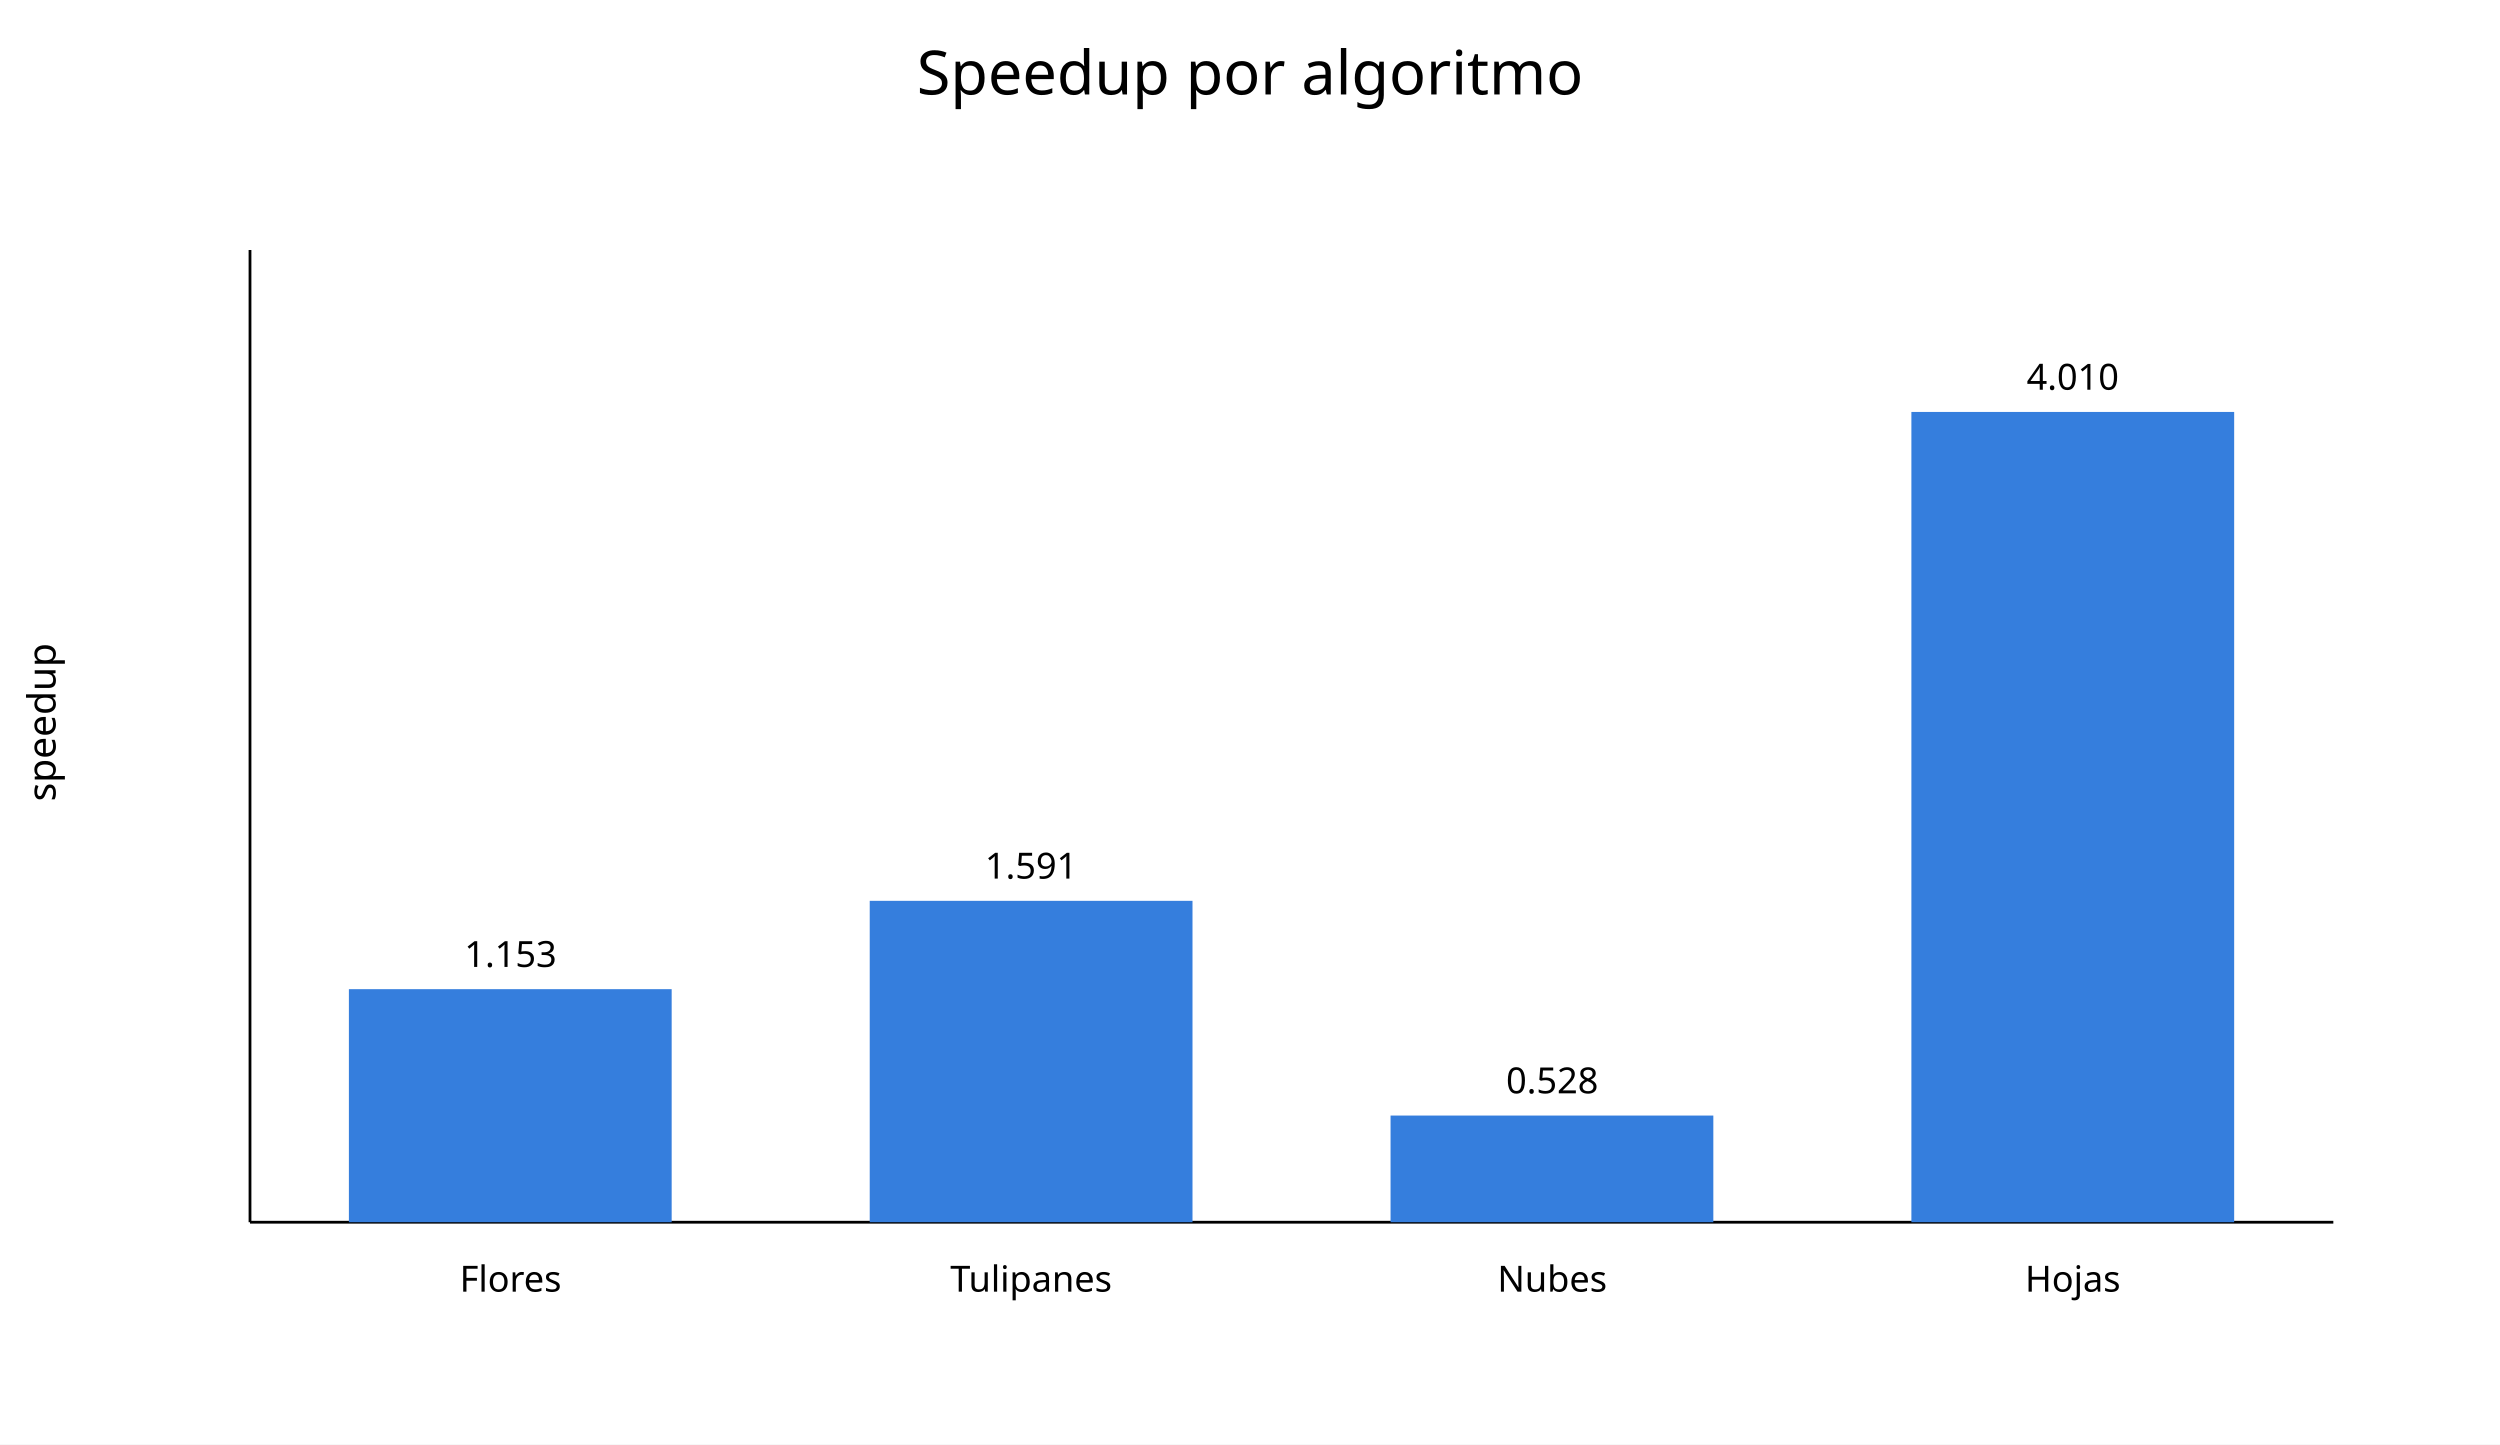
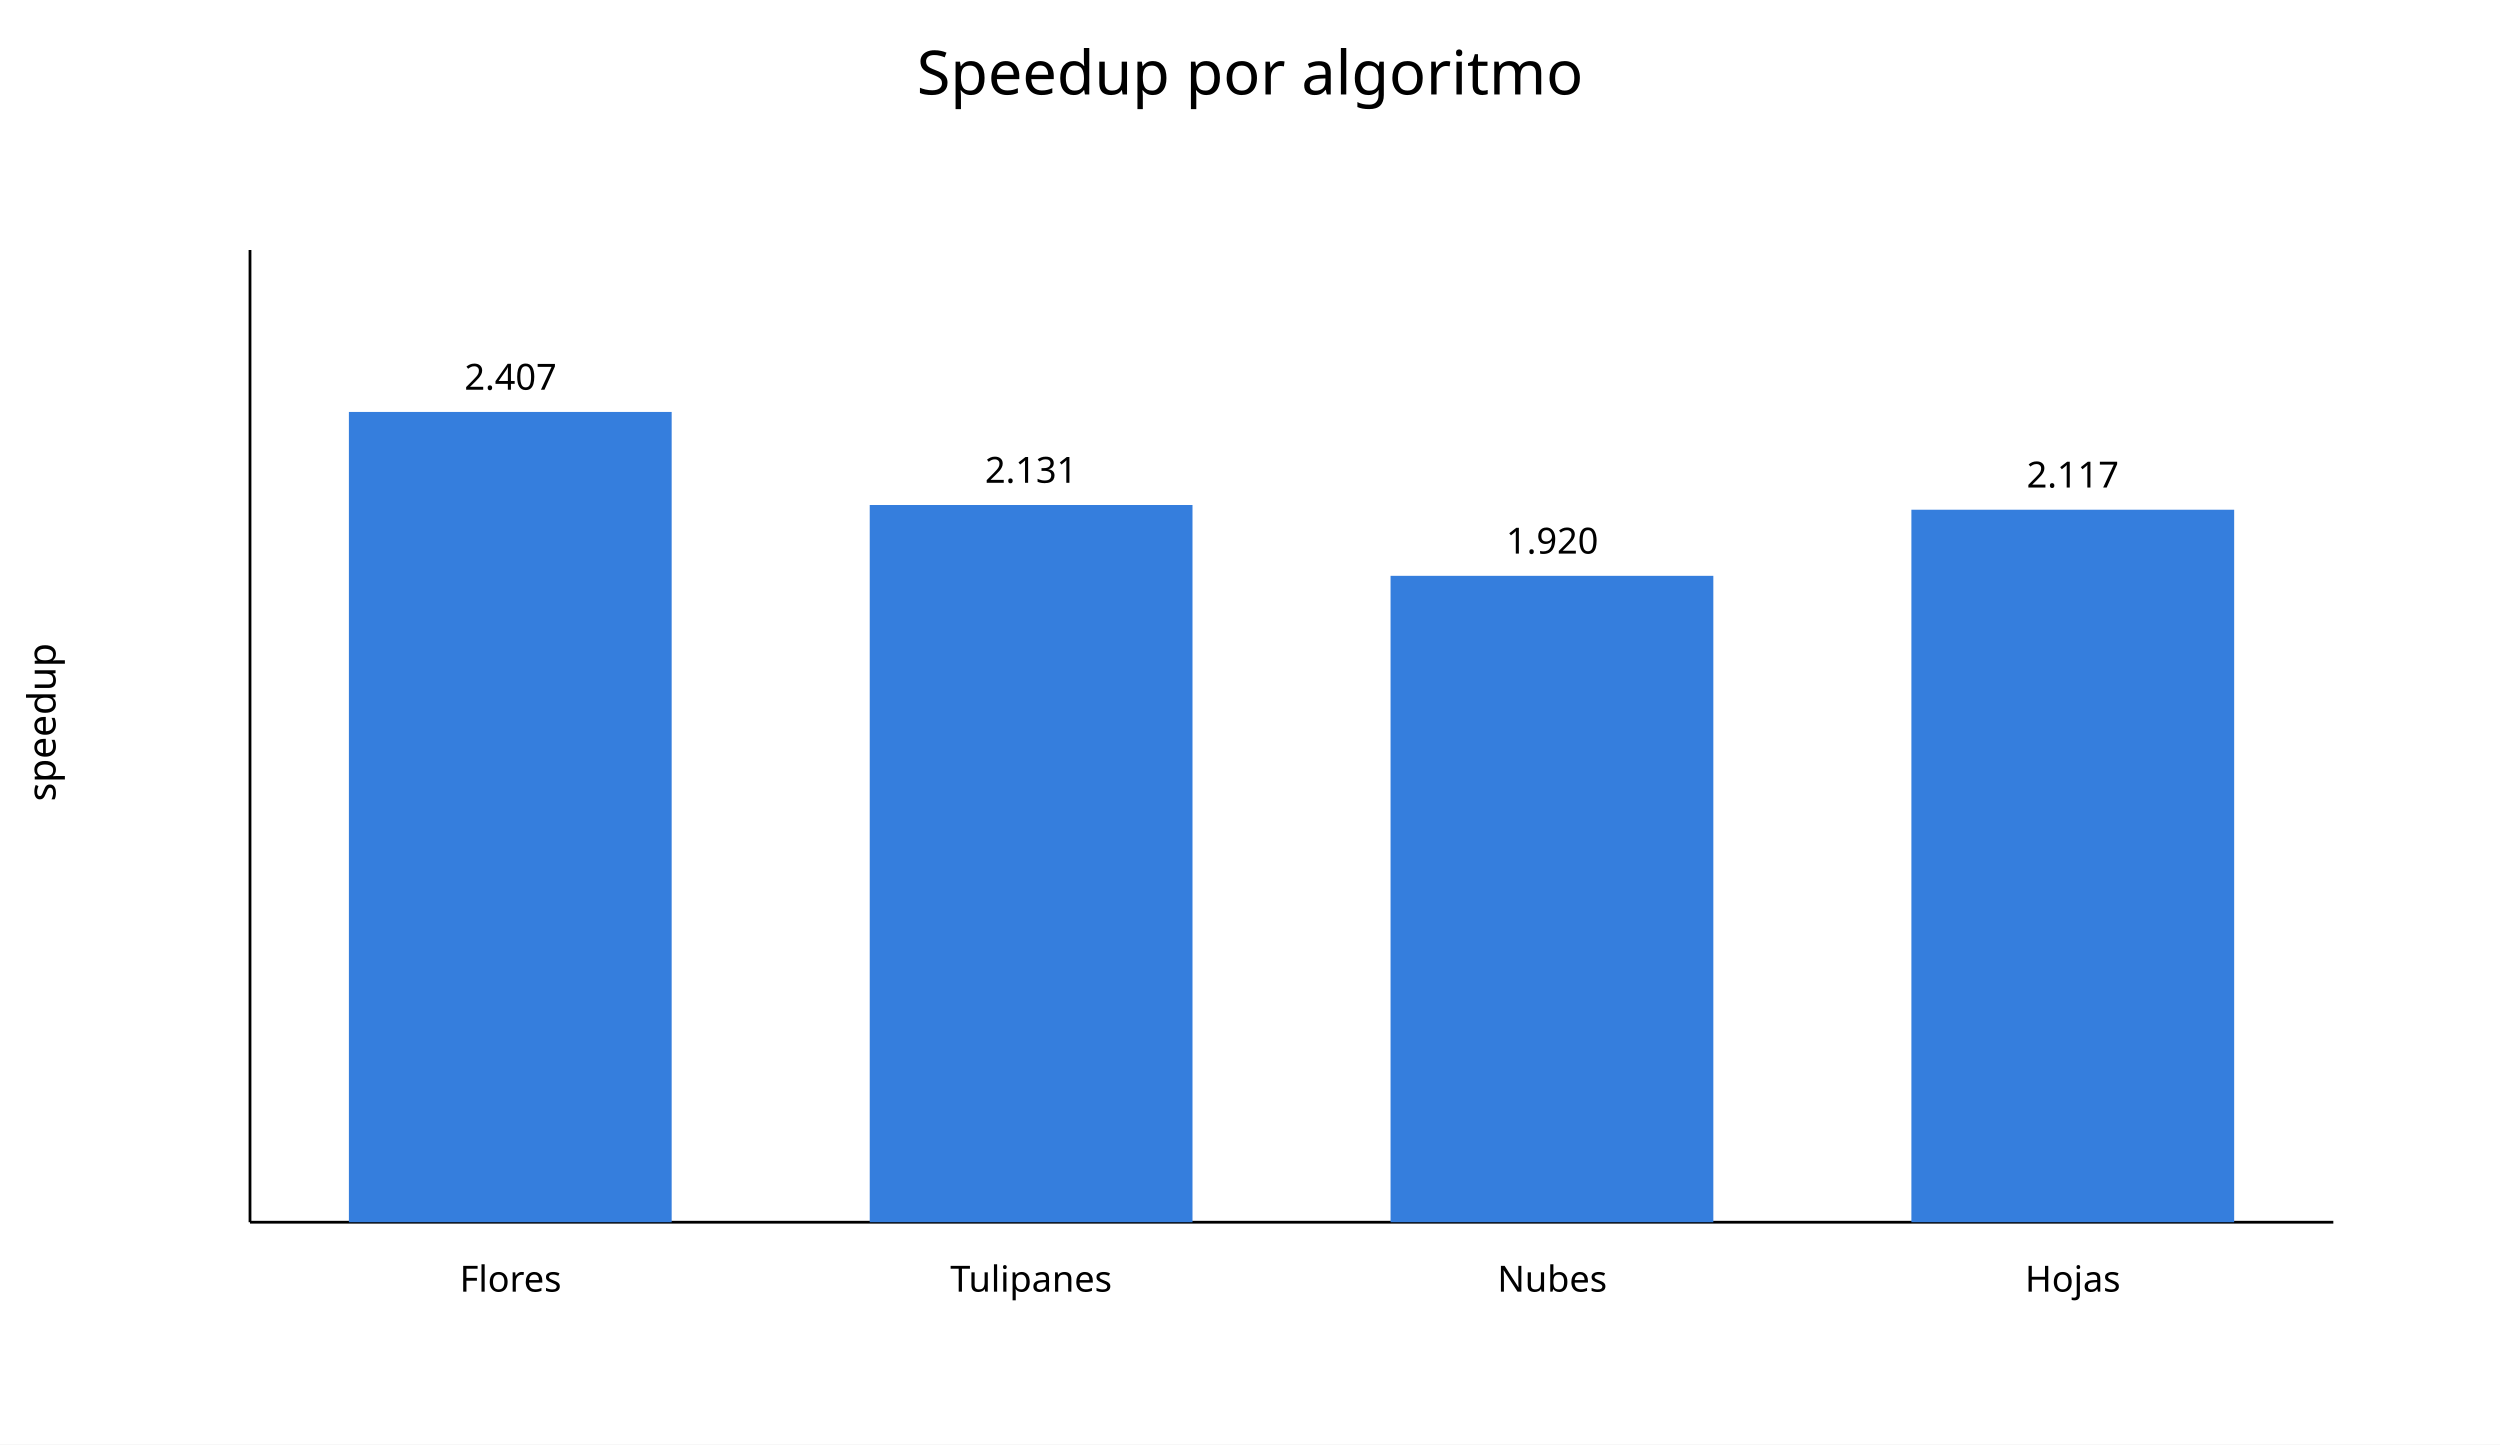
<svg xmlns="http://www.w3.org/2000/svg" width="900" height="520">
  <rect width="100%" height="100%" fill="white" />
  <text x="450.0" y="34" text-anchor="middle" font-size="22" font-family="sans-serif">Speedup por algoritmo</text>
  <text x="20" y="260.0" transform="rotate(-90 20 260.0)" text-anchor="middle" font-size="14" font-family="sans-serif">speedup</text>
  <line x1="90" y1="440" x2="840" y2="440" stroke="black" />
  <line x1="90" y1="440" x2="90" y2="90" stroke="black" />
-   <rect x="125.6" y="356.1" width="116.2" height="83.9" fill="#357edd" />
-   <text x="183.8" y="348.1" text-anchor="middle" font-size="13" font-family="sans-serif">1.153</text>
+   <rect x="125.6" y="148.3" width="116.2" height="291.7" fill="#357edd" />
+   <text x="183.8" y="140.3" text-anchor="middle" font-size="13" font-family="sans-serif">2.407</text>
  <text x="183.8" y="465" text-anchor="middle" font-size="13" font-family="sans-serif">Flores</text>
-   <rect x="313.1" y="324.3" width="116.2" height="115.7" fill="#357edd" />
-   <text x="371.2" y="316.3" text-anchor="middle" font-size="13" font-family="sans-serif">1.591</text>
+   <rect x="313.1" y="181.8" width="116.2" height="258.2" fill="#357edd" />
+   <text x="371.2" y="173.8" text-anchor="middle" font-size="13" font-family="sans-serif">2.131</text>
  <text x="371.2" y="465" text-anchor="middle" font-size="13" font-family="sans-serif">Tulipanes</text>
-   <rect x="500.6" y="401.6" width="116.2" height="38.4" fill="#357edd" />
-   <text x="558.8" y="393.6" text-anchor="middle" font-size="13" font-family="sans-serif">0.528</text>
+   <rect x="500.6" y="207.3" width="116.2" height="232.7" fill="#357edd" />
+   <text x="558.8" y="199.3" text-anchor="middle" font-size="13" font-family="sans-serif">1.920</text>
  <text x="558.8" y="465" text-anchor="middle" font-size="13" font-family="sans-serif">Nubes</text>
-   <rect x="688.1" y="148.3" width="116.2" height="291.7" fill="#357edd" />
-   <text x="746.2" y="140.3" text-anchor="middle" font-size="13" font-family="sans-serif">4.010</text>
+   <rect x="688.1" y="183.5" width="116.2" height="256.5" fill="#357edd" />
+   <text x="746.2" y="175.5" text-anchor="middle" font-size="13" font-family="sans-serif">2.117</text>
  <text x="746.2" y="465" text-anchor="middle" font-size="13" font-family="sans-serif">Hojas</text>
</svg>
